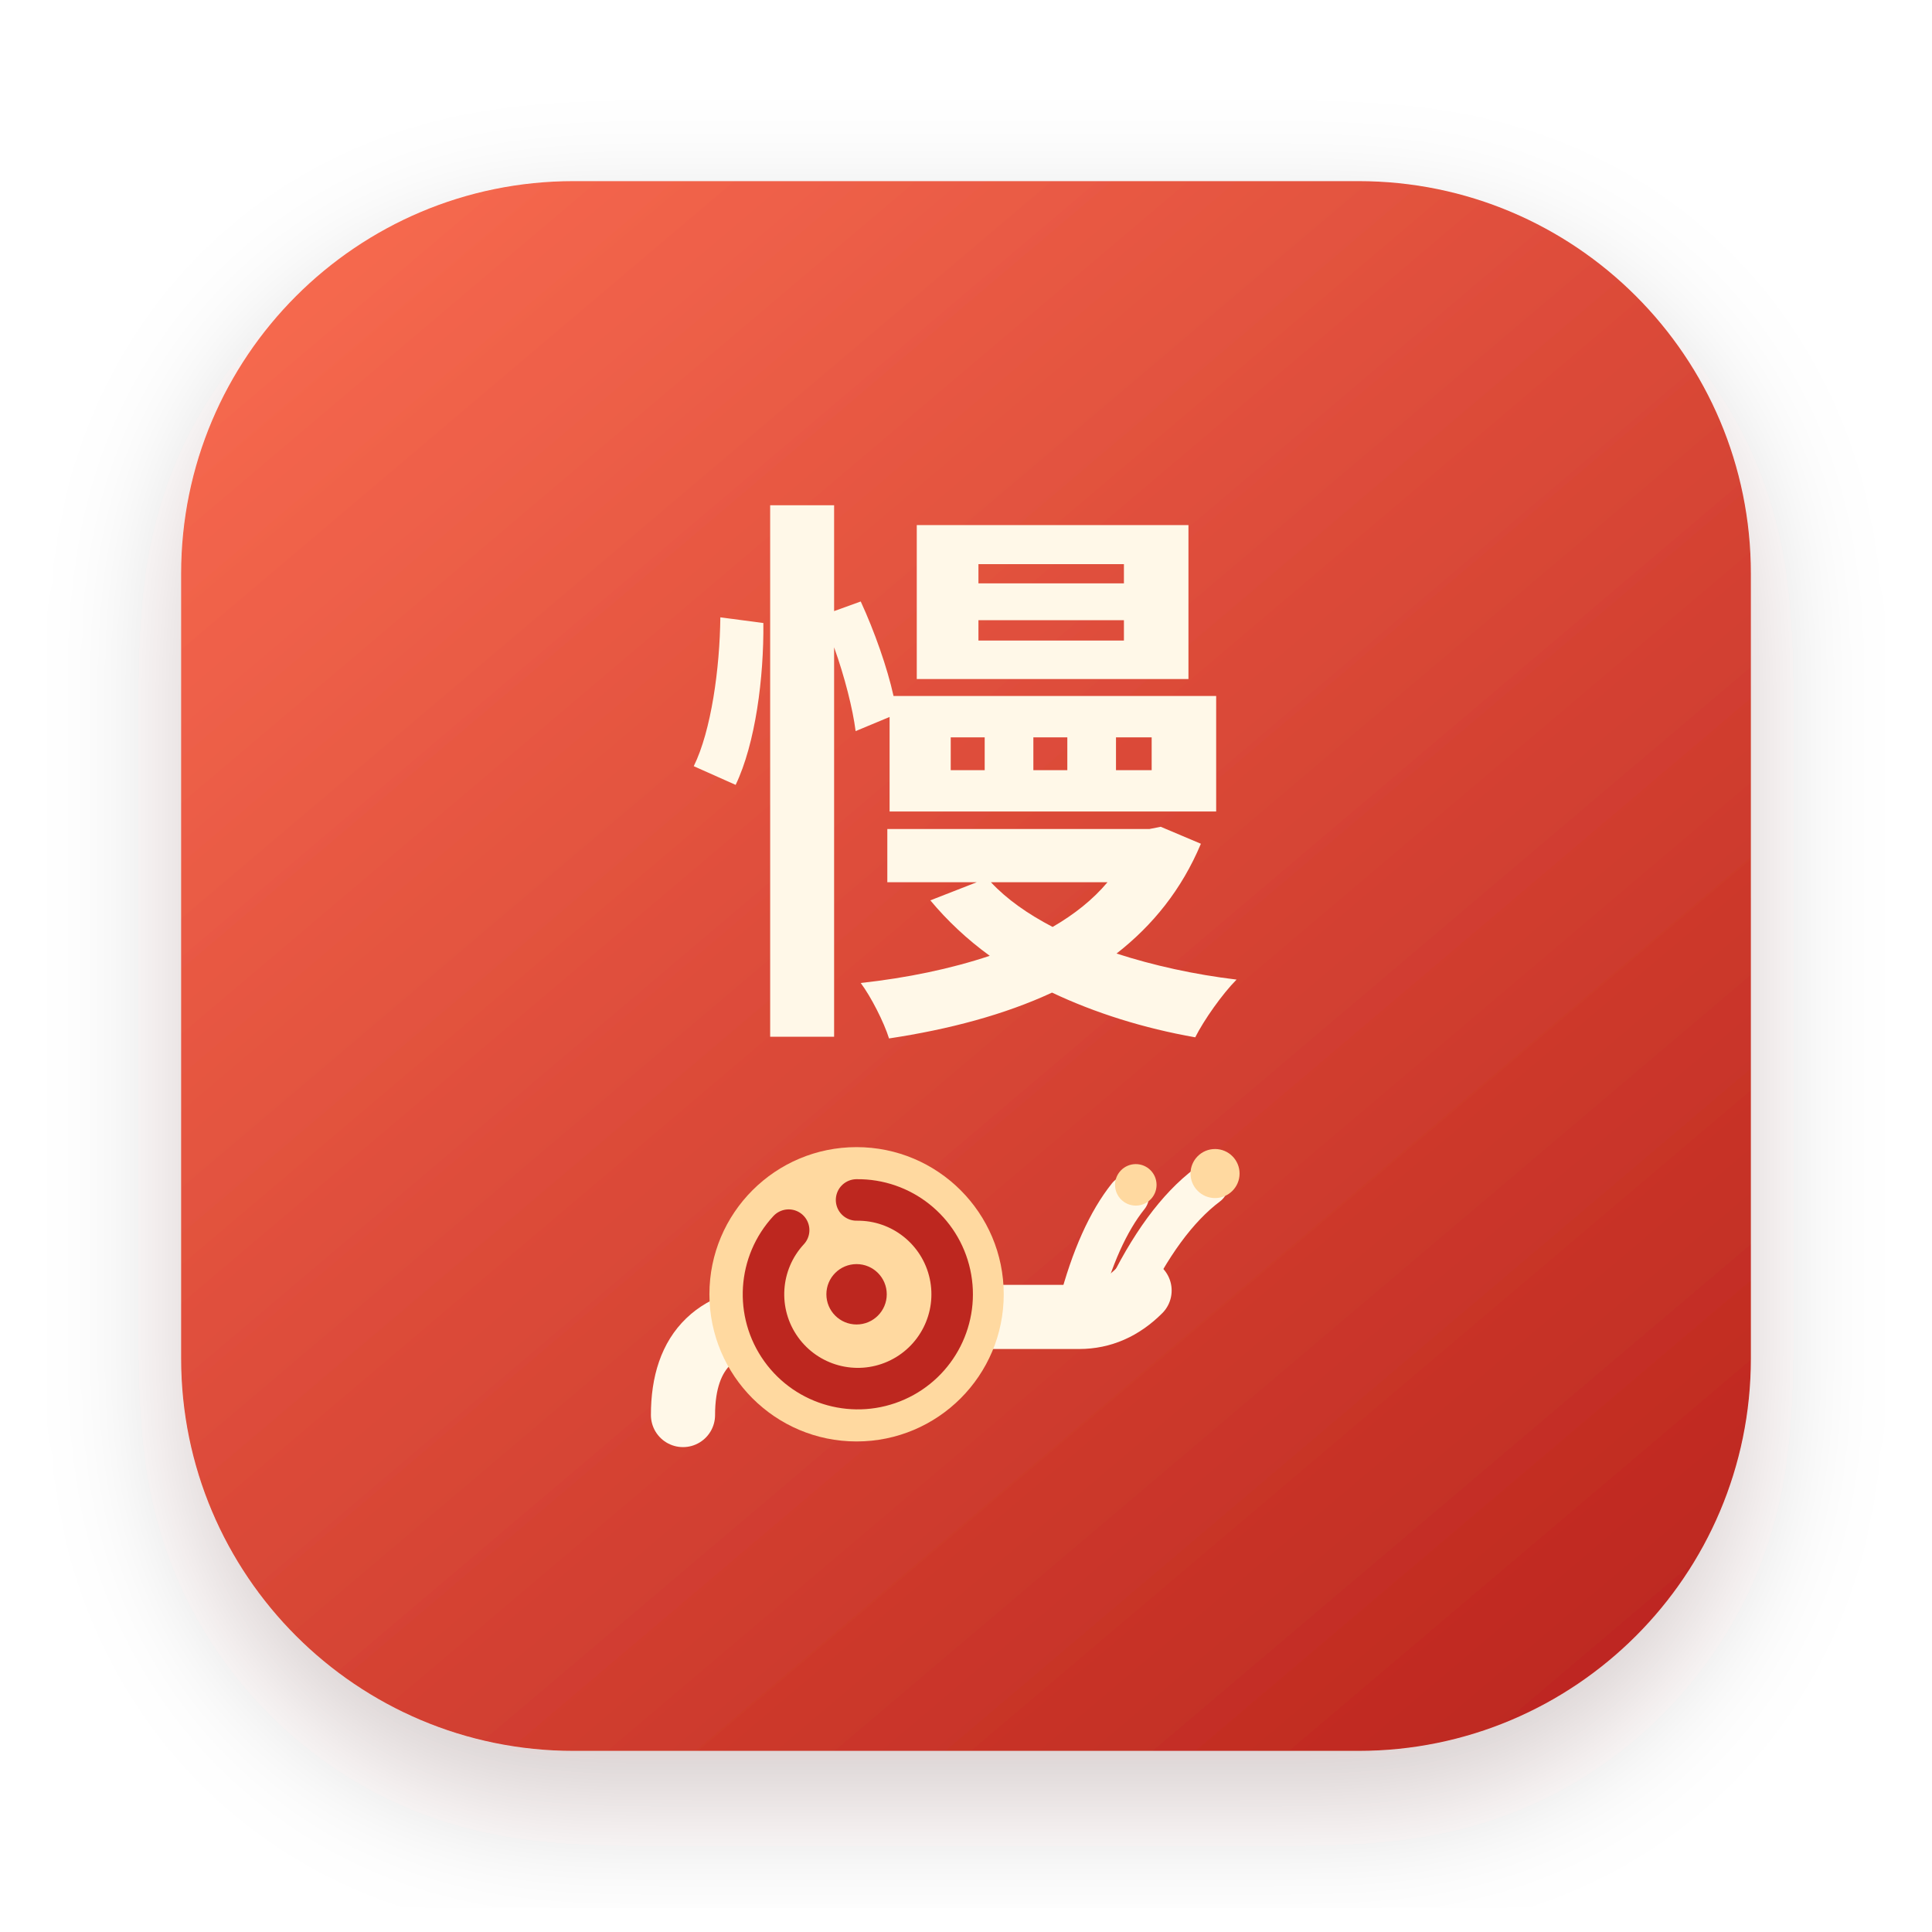
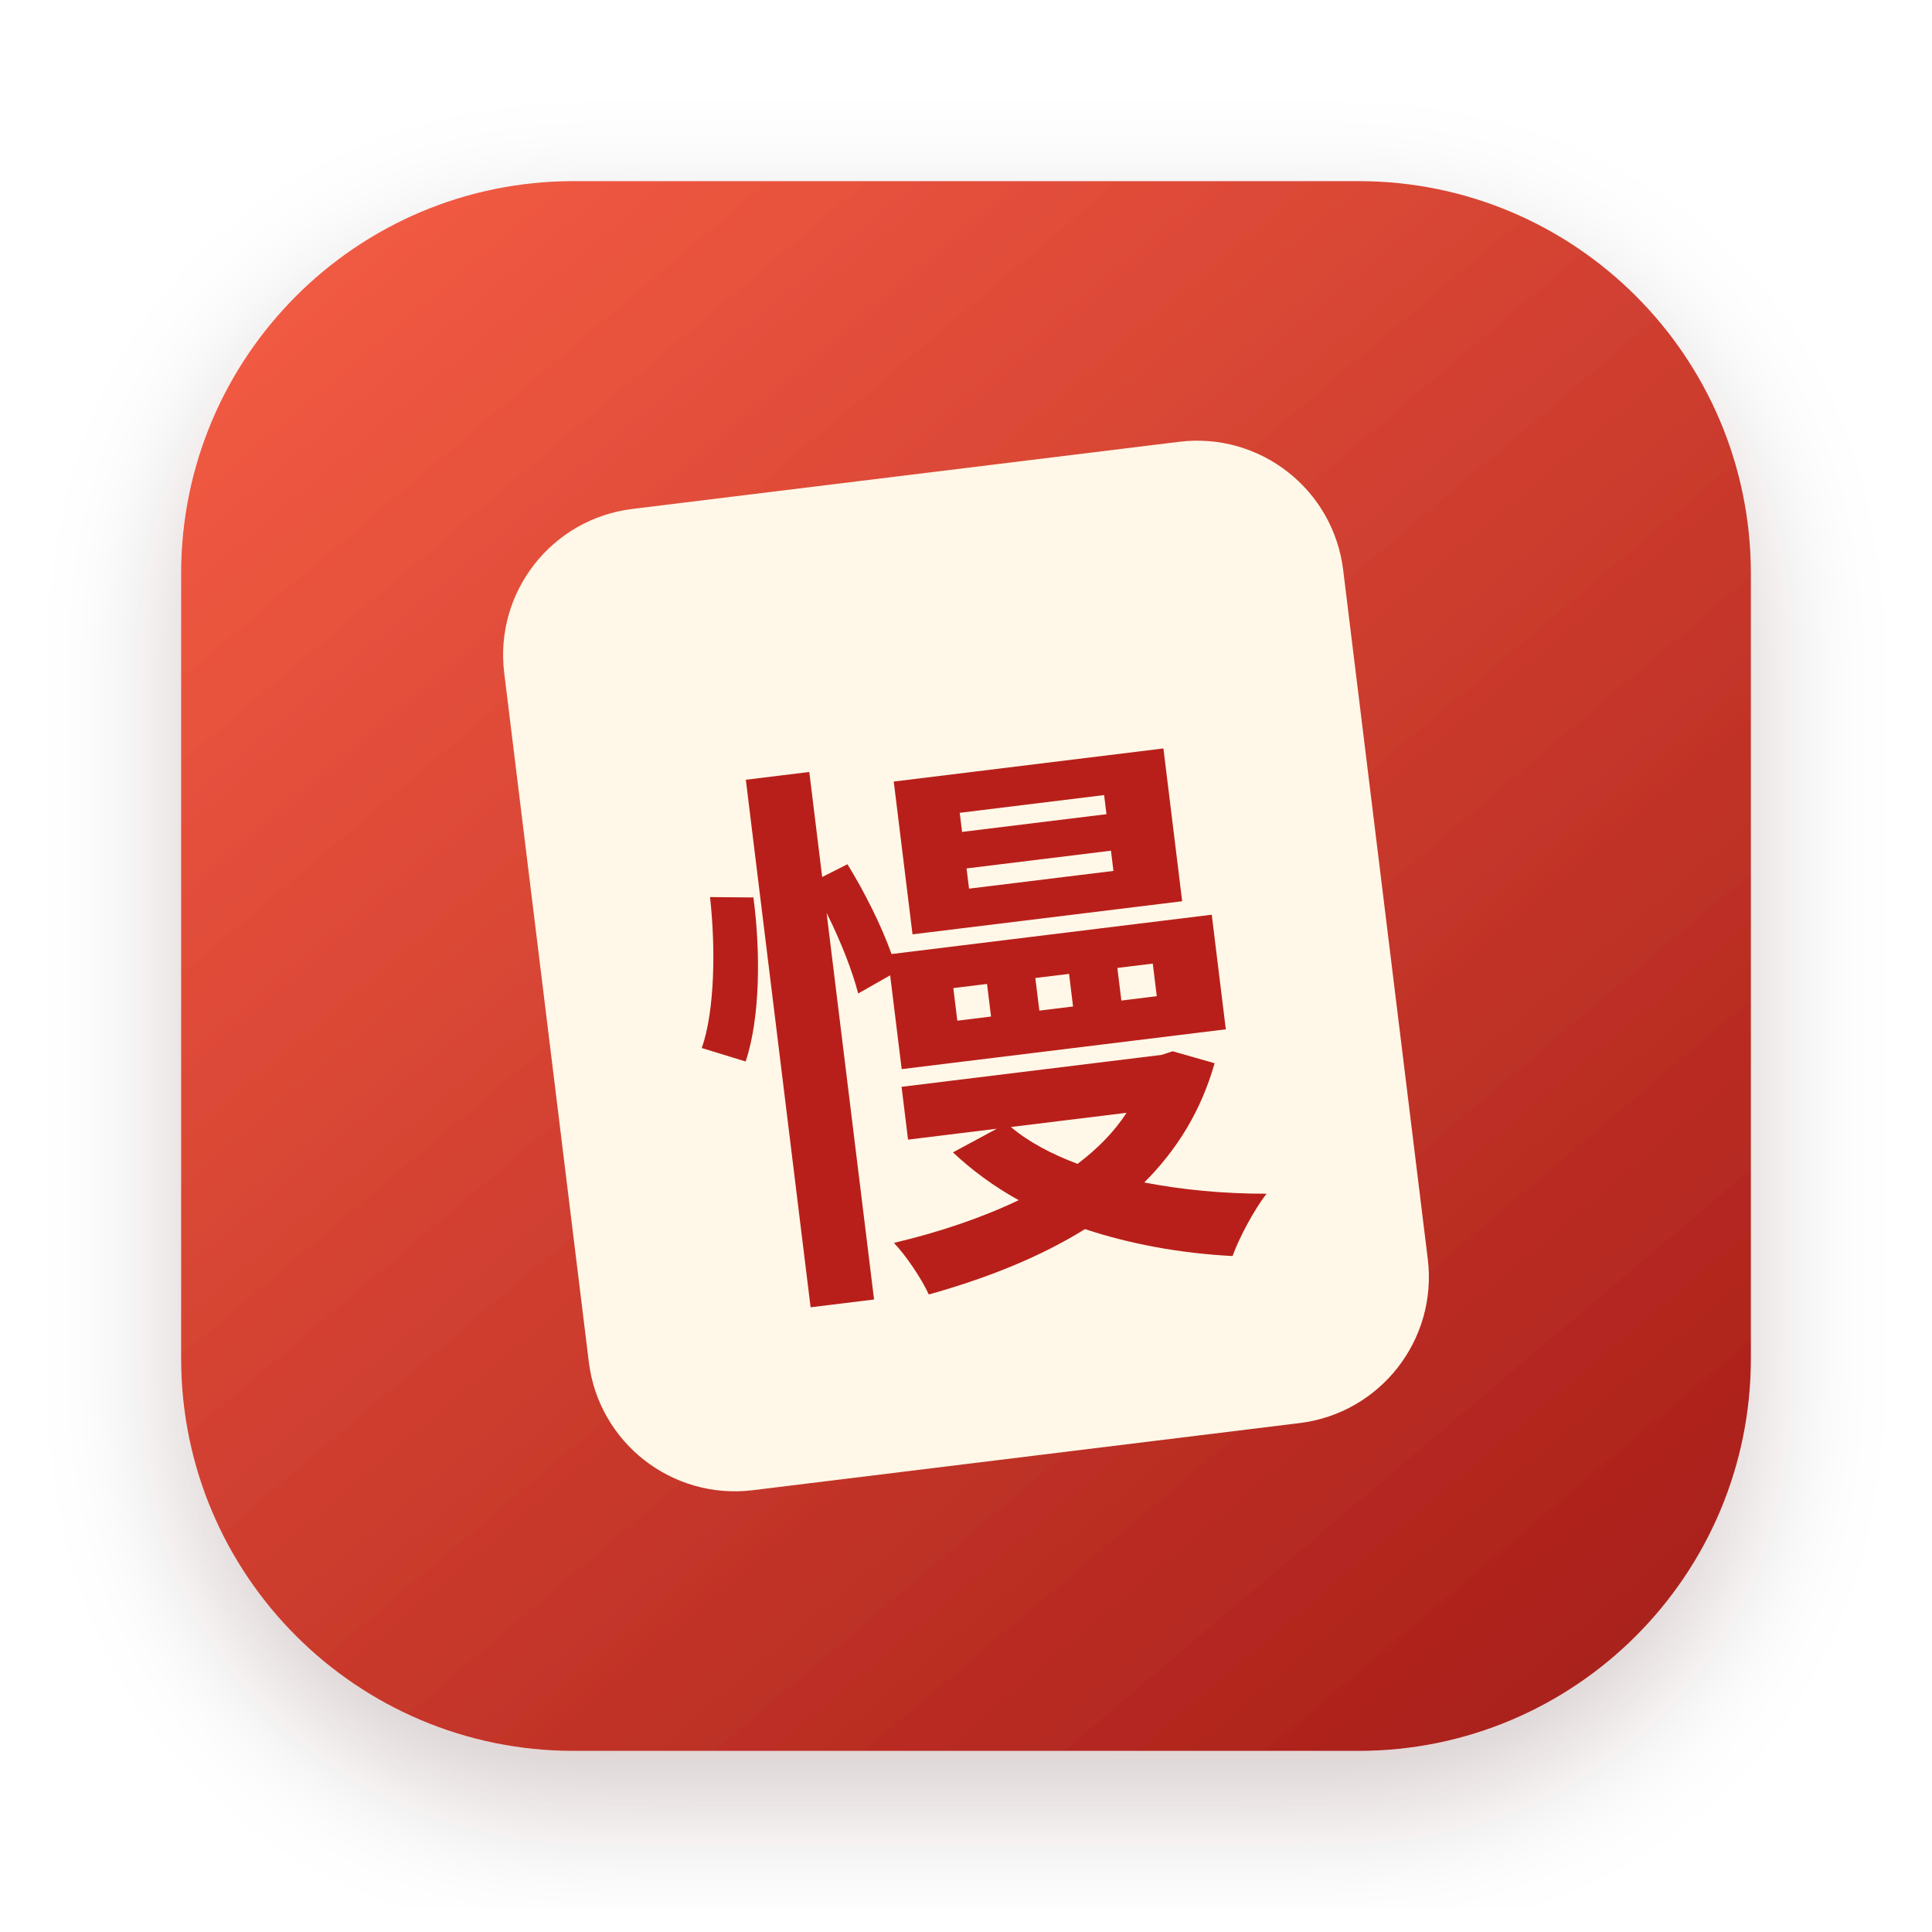
<svg xmlns="http://www.w3.org/2000/svg" width="1024" height="1024" viewBox="0 0 1024 1024" role="img" aria-labelledby="title desc">
  <defs>
    <linearGradient id="redGrad" x1="180" y1="120" x2="844" y2="904" gradientUnits="userSpaceOnUse">
-       <stop offset="0" stop-color="#f6694f" />
-       <stop offset="1" stop-color="#bd271f" />
+       <stop offset="0" stop-color="#f25b43" />
+       <stop offset="1" stop-color="#a91f1a" />
    </linearGradient>
    <filter id="shadow" x="-10%" y="-10%" width="120%" height="120%">
      <feDropShadow dx="0" dy="28" stdDeviation="34" flood-color="#3a180f" flood-opacity="0.20" />
    </filter>
  </defs>
  <rect x="96" y="96" width="832" height="832" rx="208" fill="url(#redGrad)" filter="url(#shadow)" />
-   <text x="512" y="392" font-family="Noto Sans SC, PingFang SC, Microsoft YaHei, sans-serif" font-size="300" font-weight="900" text-anchor="middle" dominant-baseline="central" fill="#fff8e8">慢</text>
-   <g transform="translate(512 680)">
-     <path d="M -150 70 Q -150 18 -96 18 L 60 18 Q 78 18 92 4" fill="none" stroke="#fff8e8" stroke-width="34" stroke-linecap="round" />
-     <path d="M 84 8 Q 104 -34 128 -52" fill="none" stroke="#fff8e8" stroke-width="22" stroke-linecap="round" />
-     <path d="M 60 12 Q 70 -26 86 -46" fill="none" stroke="#fff8e8" stroke-width="22" stroke-linecap="round" />
-     <circle cx="132" cy="-58" r="13" fill="#ffd9a0" />
-     <circle cx="90" cy="-52" r="11" fill="#ffd9a0" />
-     <circle cx="-58" cy="6" r="78" fill="#ffd9a0" />
-     <path d="M -58 6 m 0 -50 a 50 50 0 1 1 -36 16" fill="none" stroke="#bd271f" stroke-width="22" stroke-linecap="round" />
-     <circle cx="-58" cy="6" r="16" fill="#bd271f" />
+   <g transform="rotate(-7 512 512)">
+     <rect x="288" y="250" width="448" height="524" rx="78" fill="#fff8e8" />
+     <text x="512" y="524" font-family="Noto Sans SC, PingFang SC, Microsoft YaHei, sans-serif" font-size="300" font-weight="900" text-anchor="middle" dominant-baseline="central" fill="#b91f1a">慢</text>
  </g>
</svg>
